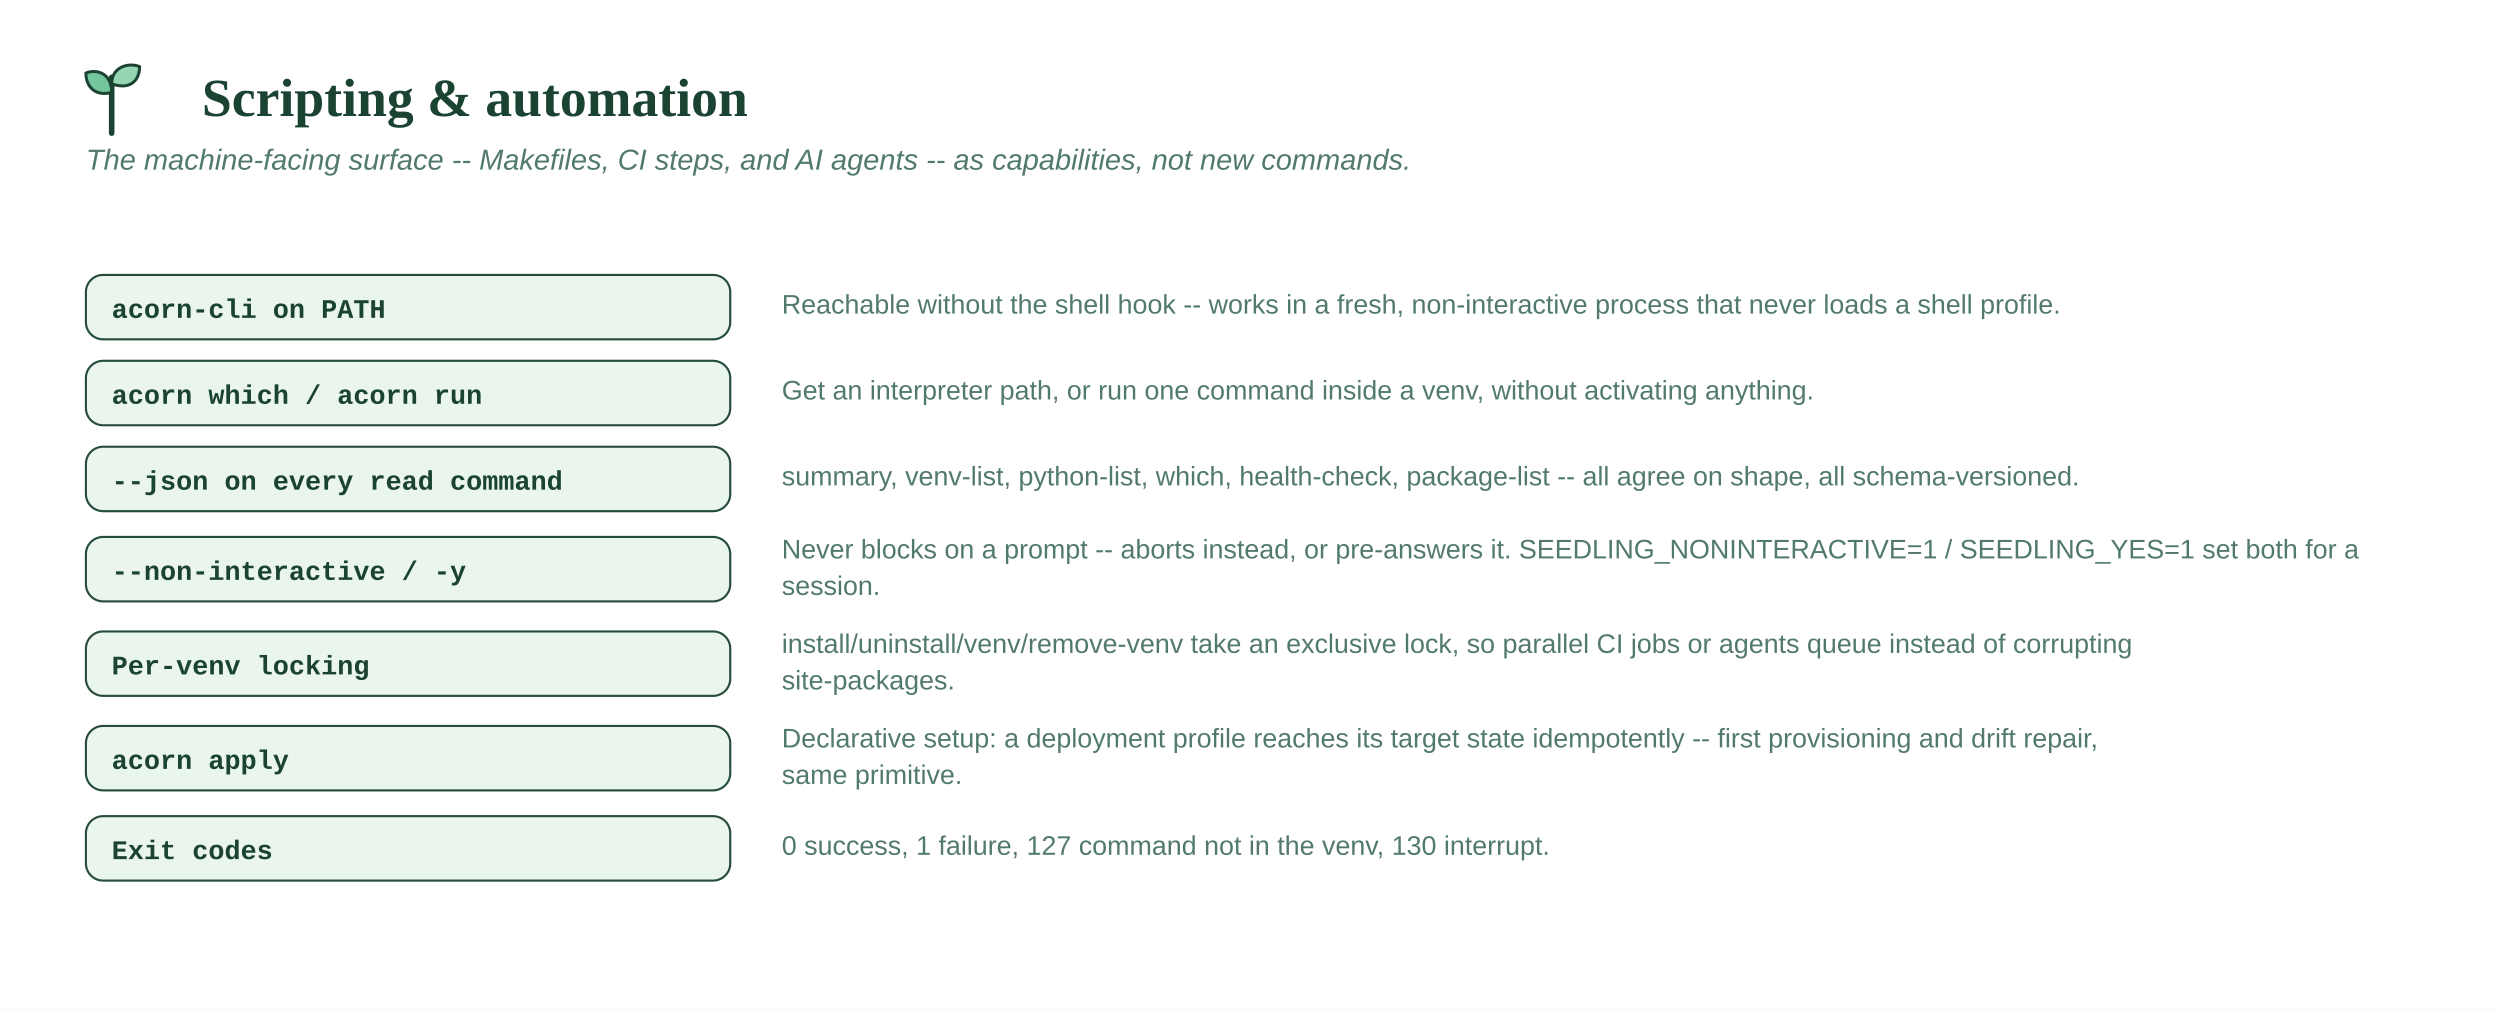
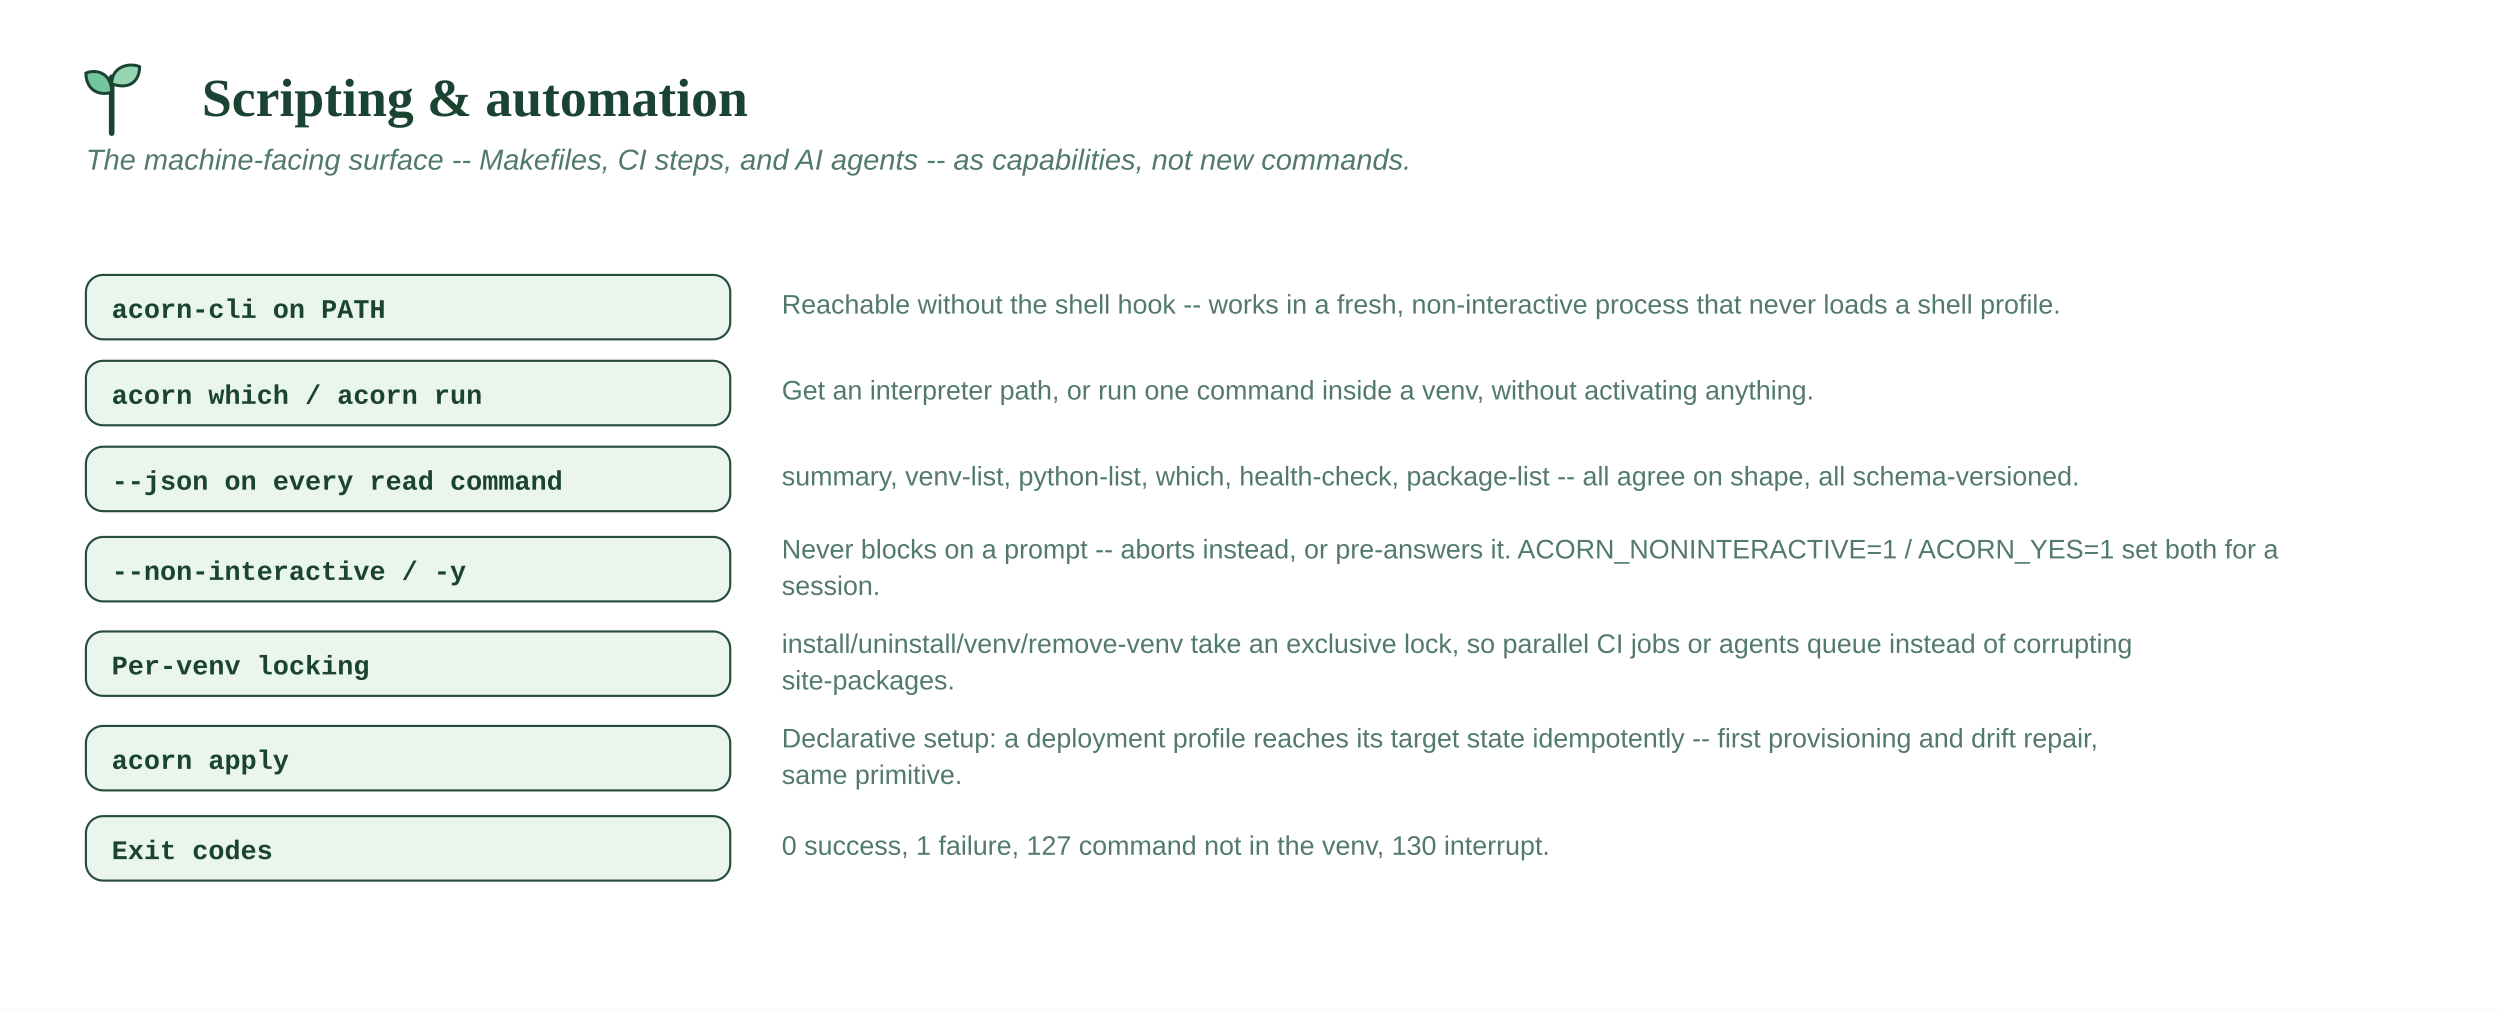
<svg xmlns="http://www.w3.org/2000/svg" viewBox="0 0 1164 470" font-family="Arial, Helvetica, sans-serif">
  <defs>
    <defs>
      <style>
      .head  { font-family: Georgia, 'Times New Roman', serif; }
      .body  { font-family: Arial, Helvetica, sans-serif; }
      .fg    { fill: #1B4332; }
      .fw    { fill: #FFFFFF; }
      .fmute { fill: #52796F; }
    </style>
      <marker id="arrow" markerWidth="7" markerHeight="7" refX="5.5" refY="3.5" orient="auto">
        <path d="M0,0 L7,3.5 L0,7 Z" fill="#1B4332" />
      </marker>
      <symbol id="ic-cloud" viewBox="0 0 24 24">
        <path d="M6.5 18 C3.5 18 2 15.8 2 13.8 C2 11.6 3.8 10 5.8 10.1 C6.4 7.6 8.7 6 11.2 6.3 C13.6 6.6 15.4 8.6 15.5 11 C17.9 11.1 20 13 20 15.3 C20 17.4 18.2 18 17 18 Z" fill="none" stroke="currentColor" stroke-width="1.6" stroke-linejoin="round" />
      </symbol>
      <symbol id="ic-box" viewBox="0 0 24 24">
        <path d="M3 8 L12 4 L21 8 L12 12 Z" fill="none" stroke="currentColor" stroke-width="1.6" stroke-linejoin="round" />
        <path d="M3 8 V17 L12 21 V12" fill="none" stroke="currentColor" stroke-width="1.6" stroke-linejoin="round" />
        <path d="M21 8 V17 L12 21" fill="none" stroke="currentColor" stroke-width="1.6" stroke-linejoin="round" />
      </symbol>
      <symbol id="ic-server" viewBox="0 0 24 24">
        <rect x="3" y="4" width="18" height="6" rx="1.3" fill="none" stroke="currentColor" stroke-width="1.6" />
        <rect x="3" y="14" width="18" height="6" rx="1.3" fill="none" stroke="currentColor" stroke-width="1.6" />
        <circle cx="7" cy="7" r="1" fill="currentColor" />
        <circle cx="7" cy="17" r="1" fill="currentColor" />
      </symbol>
      <symbol id="ic-monitor" viewBox="0 0 24 24">
        <rect x="2.5" y="4" width="19" height="13" rx="1.4" fill="none" stroke="currentColor" stroke-width="1.6" />
        <line x1="8" y1="21" x2="16" y2="21" stroke="currentColor" stroke-width="1.6" stroke-linecap="round" />
        <line x1="12" y1="17" x2="12" y2="21" stroke="currentColor" stroke-width="1.6" stroke-linecap="round" />
      </symbol>
      <symbol id="ic-folder" viewBox="0 0 24 24">
        <path d="M3 6.5 C3 5.7 3.7 5 4.5 5 H9.5 L11.5 7.5 H19.5 C20.3 7.5 21 8.2 21 9 V17.5 C21 18.3 20.3 19 19.5 19 H4.5 C3.7 19 3 18.3 3 17.5 Z" fill="none" stroke="currentColor" stroke-width="1.6" stroke-linejoin="round" />
      </symbol>
      <symbol id="ic-doc" viewBox="0 0 24 24">
        <path d="M6 3 H14 L19 8 V20 C19 20.6 18.6 21 18 21 H6 C5.4 21 5 20.6 5 20 V4 C5 3.4 5.4 3 6 3 Z" fill="none" stroke="currentColor" stroke-width="1.6" stroke-linejoin="round" />
        <path d="M14 3 V8 H19" fill="none" stroke="currentColor" stroke-width="1.6" stroke-linejoin="round" />
        <line x1="8" y1="12" x2="16" y2="12" stroke="currentColor" stroke-width="1.4" stroke-linecap="round" />
        <line x1="8" y1="15.5" x2="16" y2="15.5" stroke="currentColor" stroke-width="1.4" stroke-linecap="round" />
        <line x1="8" y1="19" x2="12.5" y2="19" stroke="currentColor" stroke-width="1.4" stroke-linecap="round" />
      </symbol>
      <symbol id="ic-terminal" viewBox="0 0 24 24">
        <rect x="2.5" y="4" width="19" height="16" rx="1.6" fill="none" stroke="currentColor" stroke-width="1.6" />
        <path d="M6.5 9 L10.5 12 L6.5 15" fill="none" stroke="currentColor" stroke-width="1.6" stroke-linecap="round" stroke-linejoin="round" />
        <line x1="12" y1="15" x2="17" y2="15" stroke="currentColor" stroke-width="1.6" stroke-linecap="round" />
      </symbol>
    </defs>
  </defs>
  <rect x="0" y="0" width="1164" height="470" fill="#FFFFFF" />
  <g transform="translate(40,20)">
    <path d="M12 42 V16" stroke="#1B4332" stroke-width="2.6" stroke-linecap="round" fill="none" />
    <path d="M12 23 C12 14 5 12 0 14 C0 21 5 25 12 23 Z" fill="#74C69D" stroke="#1B4332" stroke-width="1.4" stroke-linejoin="round" />
    <path d="M12 19 C12 11 20 9 25 11 C25 18 20 22 12 19 Z" fill="#95D5B2" stroke="#1B4332" stroke-width="1.4" stroke-linejoin="round" />
  </g>
  <text x="94" y="54" class="head fg" font-size="25" font-weight="700">Scripting &amp; automation</text>
  <text x="40" y="79" class="body fmute" font-size="13.5" font-style="italic">The machine-facing surface -- Makefiles, CI steps, and AI agents -- as capabilities, not new commands.</text>
  <rect x="40" y="128" width="300" height="30" rx="8" fill="#E9F5EC" stroke="#1B4332" stroke-width="1" opacity="0.95" />
  <text x="52" y="148" font-family="Consolas, 'SF Mono', Monaco, 'Courier New', monospace" font-size="12.5" font-weight="700" fill="#1B4332">acorn-cli on PATH</text>
  <text x="364" y="146" class="body" font-size="12.5" fill="#52796F">Reachable without the shell hook -- works in a fresh, non-interactive process that never loads a shell profile.</text>
  <rect x="40" y="168" width="300" height="30" rx="8" fill="#E9F5EC" stroke="#1B4332" stroke-width="1" opacity="0.95" />
  <text x="52" y="188" font-family="Consolas, 'SF Mono', Monaco, 'Courier New', monospace" font-size="12.5" font-weight="700" fill="#1B4332">acorn which  /  acorn run</text>
  <text x="364" y="186" class="body" font-size="12.5" fill="#52796F">Get an interpreter path, or run one command inside a venv, without activating anything.</text>
  <rect x="40" y="208" width="300" height="30" rx="8" fill="#E9F5EC" stroke="#1B4332" stroke-width="1" opacity="0.95" />
  <text x="52" y="228" font-family="Consolas, 'SF Mono', Monaco, 'Courier New', monospace" font-size="12.5" font-weight="700" fill="#1B4332">--json on every read command</text>
  <text x="364" y="226" class="body" font-size="12.5" fill="#52796F">summary, venv-list, python-list, which, health-check, package-list -- all agree on shape, all schema-versioned.</text>
  <rect x="40" y="250" width="300" height="30" rx="8" fill="#E9F5EC" stroke="#1B4332" stroke-width="1" opacity="0.95" />
  <text x="52" y="270" font-family="Consolas, 'SF Mono', Monaco, 'Courier New', monospace" font-size="12.5" font-weight="700" fill="#1B4332">--non-interactive  /  -y</text>
-   <text x="364" y="260" class="body" font-size="12.5" fill="#52796F">Never blocks on a prompt -- aborts instead, or pre-answers it. SEEDLING_NONINTERACTIVE=1 / SEEDLING_YES=1 set both for a</text>
+   <text x="364" y="260" class="body" font-size="12.5" fill="#52796F">Never blocks on a prompt -- aborts instead, or pre-answers it. ACORN_NONINTERACTIVE=1 / ACORN_YES=1 set both for a</text>
  <text x="364" y="277" class="body" font-size="12.5" fill="#52796F">session.</text>
  <rect x="40" y="294" width="300" height="30" rx="8" fill="#E9F5EC" stroke="#1B4332" stroke-width="1" opacity="0.95" />
  <text x="52" y="314" font-family="Consolas, 'SF Mono', Monaco, 'Courier New', monospace" font-size="12.5" font-weight="700" fill="#1B4332">Per-venv locking</text>
  <text x="364" y="304" class="body" font-size="12.5" fill="#52796F">install/uninstall/venv/remove-venv take an exclusive lock, so parallel CI jobs or agents queue instead of corrupting</text>
  <text x="364" y="321" class="body" font-size="12.5" fill="#52796F">site-packages.</text>
  <rect x="40" y="338" width="300" height="30" rx="8" fill="#E9F5EC" stroke="#1B4332" stroke-width="1" opacity="0.95" />
  <text x="52" y="358" font-family="Consolas, 'SF Mono', Monaco, 'Courier New', monospace" font-size="12.5" font-weight="700" fill="#1B4332">acorn apply</text>
  <text x="364" y="348" class="body" font-size="12.5" fill="#52796F">Declarative setup: a deployment profile reaches its target state idempotently -- first provisioning and drift repair,</text>
  <text x="364" y="365" class="body" font-size="12.5" fill="#52796F">same primitive.</text>
  <rect x="40" y="380" width="300" height="30" rx="8" fill="#E9F5EC" stroke="#1B4332" stroke-width="1" opacity="0.95" />
  <text x="52" y="400" font-family="Consolas, 'SF Mono', Monaco, 'Courier New', monospace" font-size="12.5" font-weight="700" fill="#1B4332">Exit codes</text>
  <text x="364" y="398" class="body" font-size="12.5" fill="#52796F">0 success, 1 failure, 127 command not in the venv, 130 interrupt.</text>
</svg>
